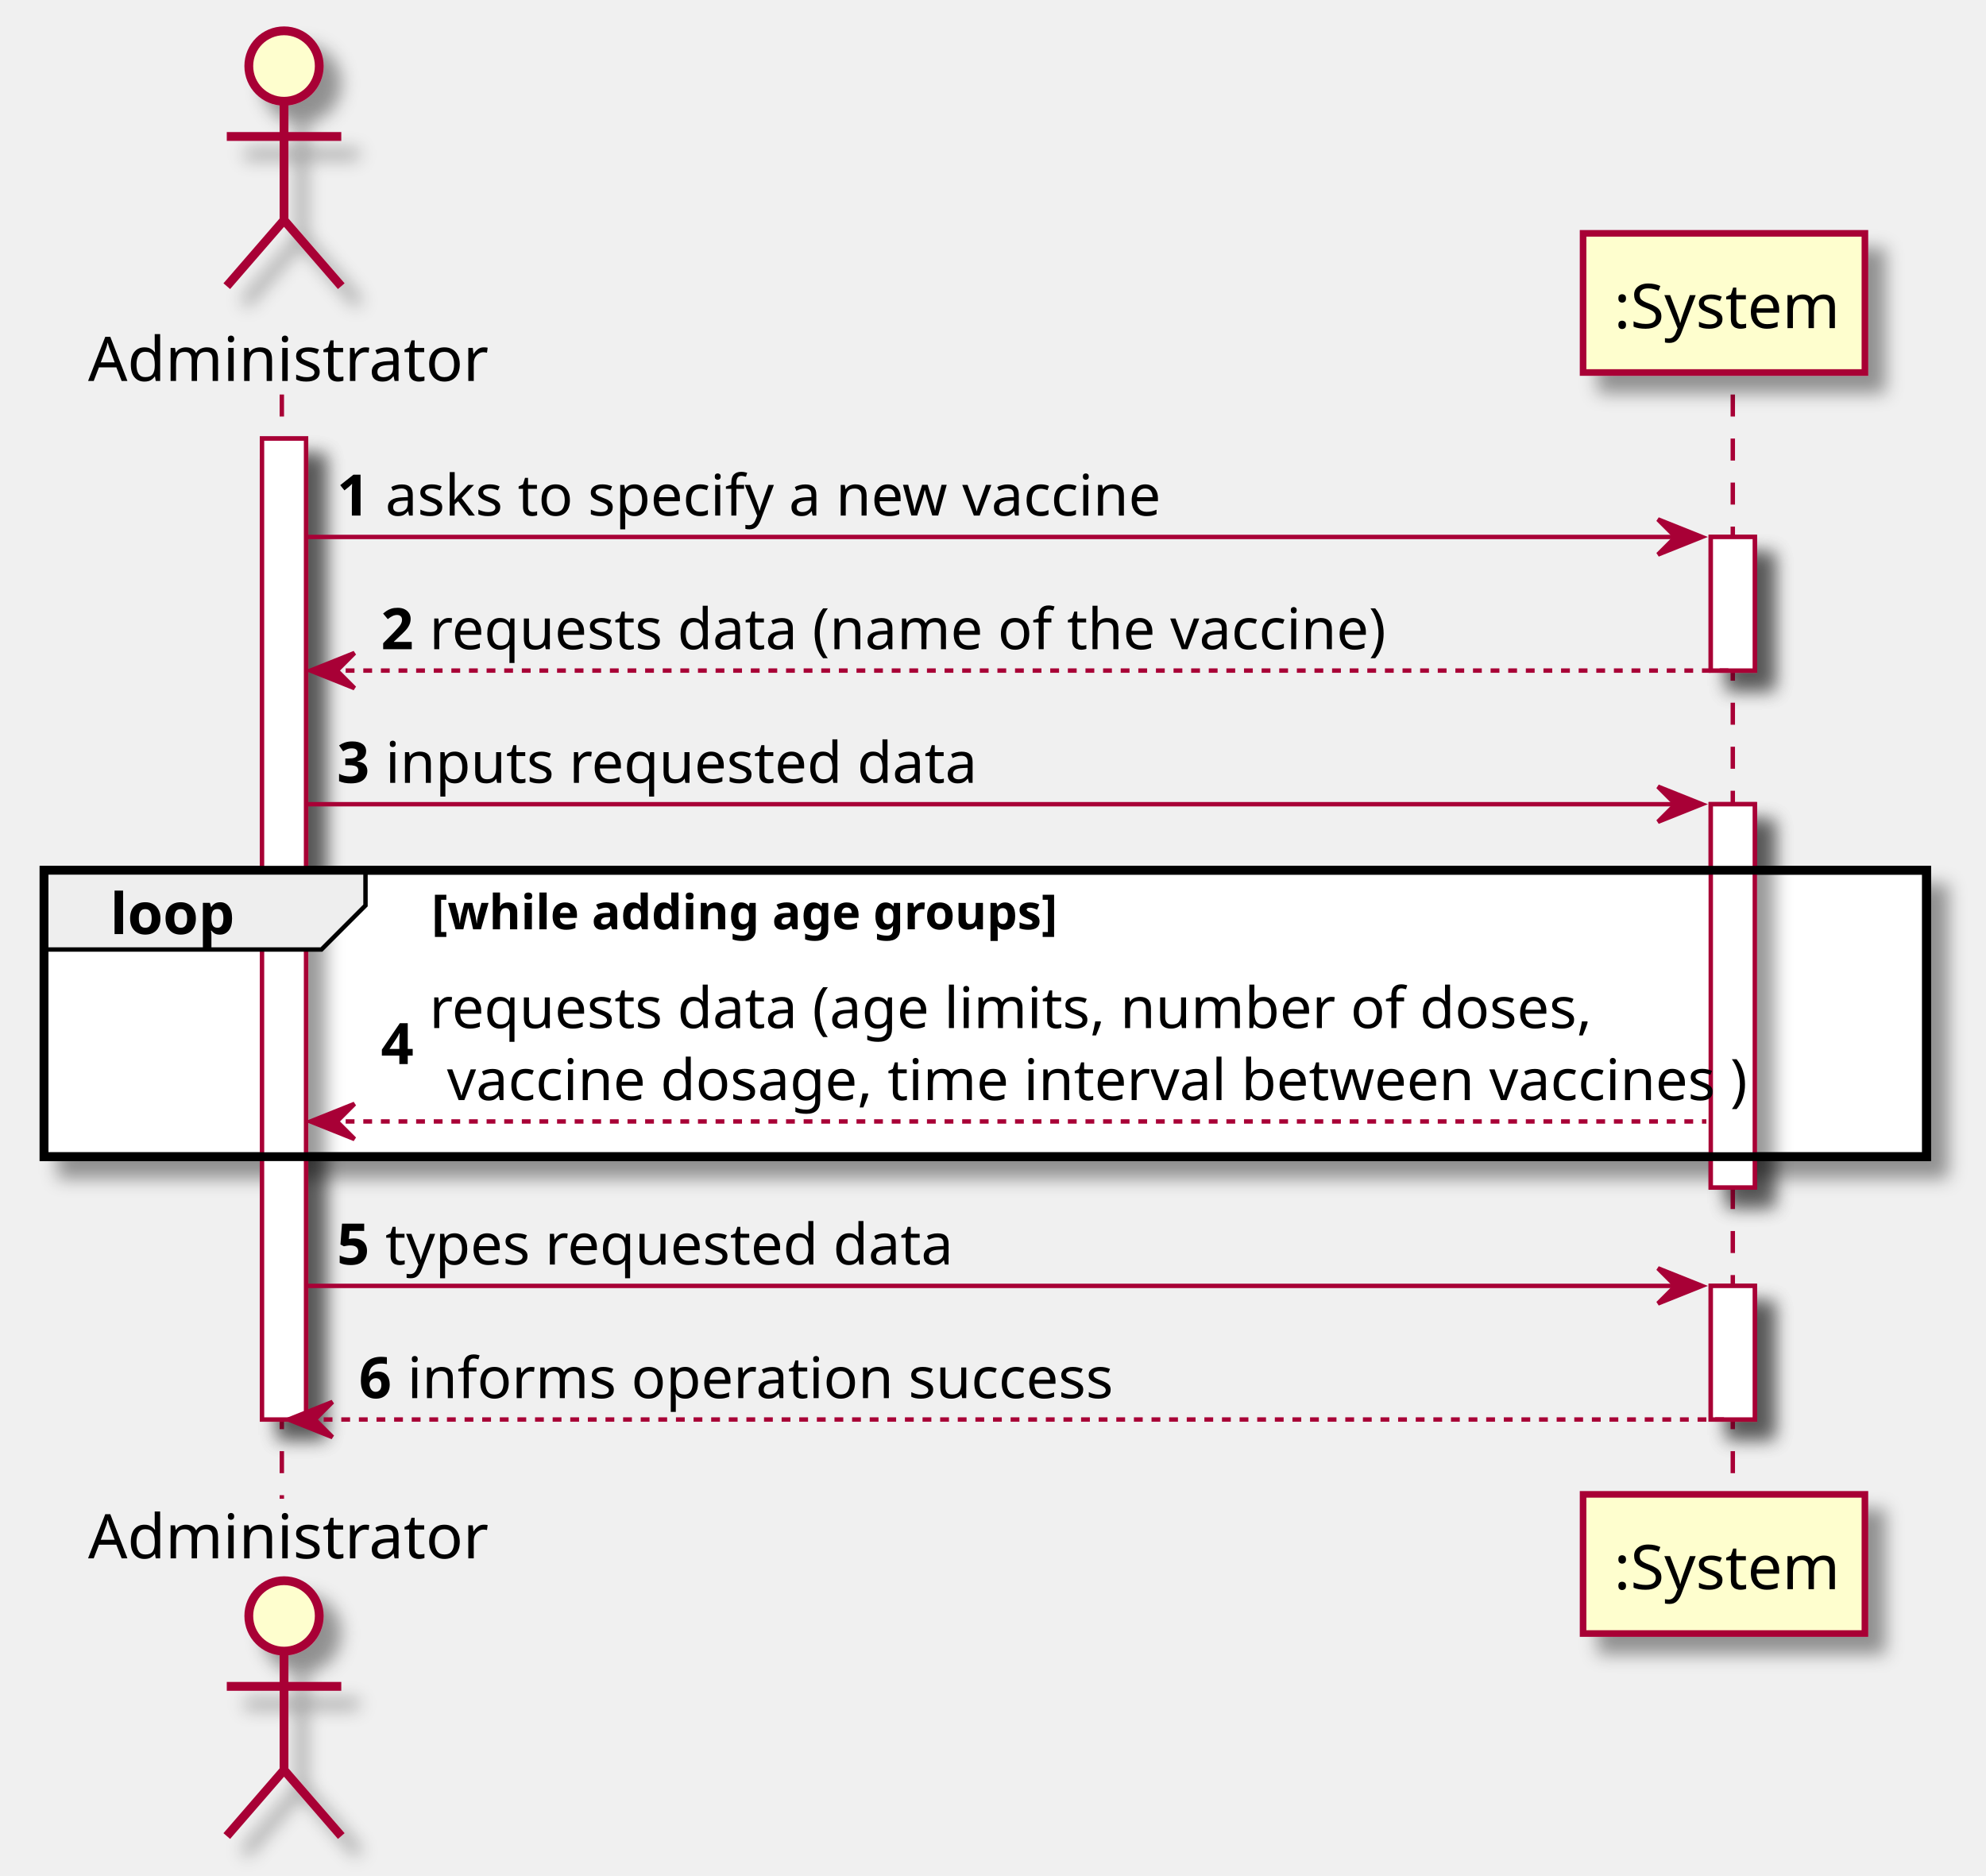
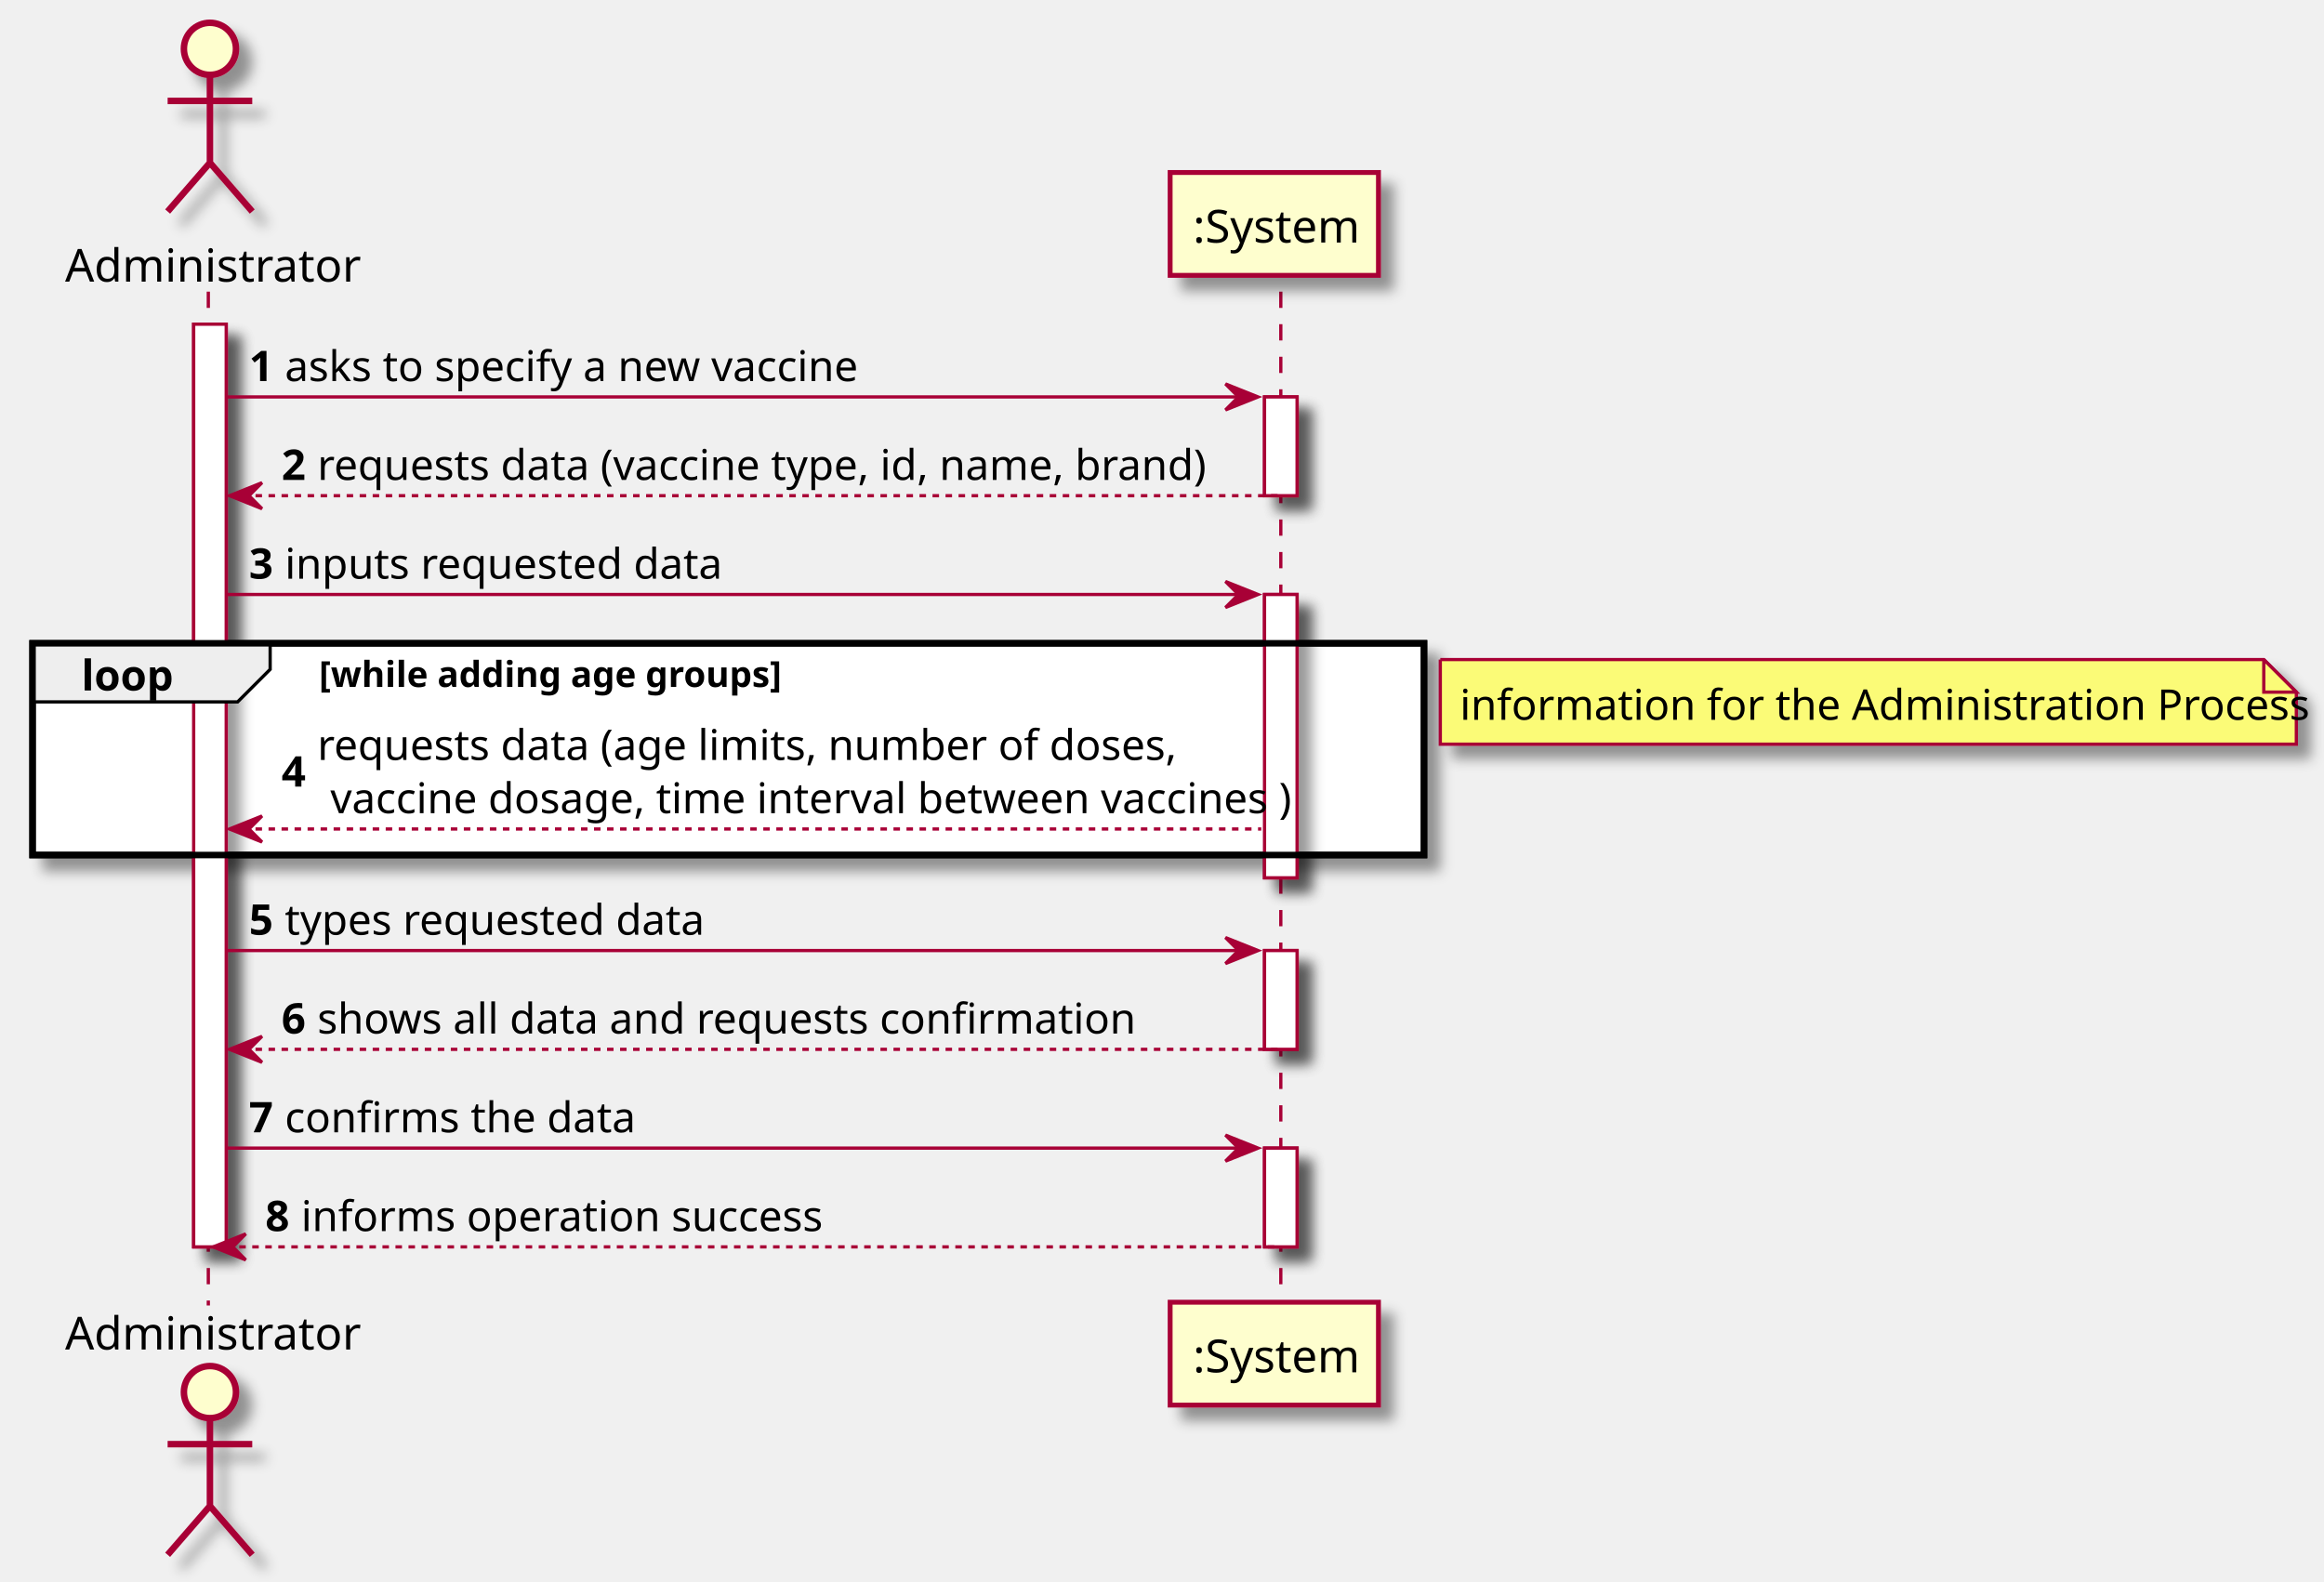
- <svg xmlns="http://www.w3.org/2000/svg" contentScriptType="application/ecmascript" contentStyleType="text/css" height="426px" preserveAspectRatio="none" style="width:451px;height:426px;background:#FFFFFF;" version="1.1" viewBox="0 0 451 426" width="451px" zoomAndPan="magnify">
+ <svg xmlns="http://www.w3.org/2000/svg" contentScriptType="application/ecmascript" contentStyleType="text/css" height="486px" preserveAspectRatio="none" style="width:714px;height:486px;background:#FFFFFF;" version="1.1" viewBox="0 0 714 486" width="714px" zoomAndPan="magnify">
  <defs>
-     <filter height="300%" id="f1ll21fb6v4soz" width="300%" x="-1" y="-1">
+     <filter height="300%" id="f1jtfe8g2lftej" width="300%" x="-1" y="-1">
      <feGaussianBlur result="blurOut" stdDeviation="2.0" />
      <feColorMatrix in="blurOut" result="blurOut2" type="matrix" values="0 0 0 0 0 0 0 0 0 0 0 0 0 0 0 0 0 0 .4 0" />
      <feOffset dx="4.0" dy="4.0" in="blurOut2" result="blurOut3" />
      <feBlend in="SourceGraphic" in2="blurOut3" mode="normal" />
    </filter>
  </defs>
  <g>
-     <rect fill="#FFFFFF" filter="url(#f1ll21fb6v4soz)" height="222.812" style="stroke:#A80036;stroke-width:1.0;" width="10" x="59.5" y="99.609" />
-     <rect fill="#FFFFFF" filter="url(#f1ll21fb6v4soz)" height="30.352" style="stroke:#A80036;stroke-width:1.0;" width="10" x="388.5" y="121.961" />
-     <rect fill="#FFFFFF" filter="url(#f1ll21fb6v4soz)" height="87.055" style="stroke:#A80036;stroke-width:1.0;" width="10" x="388.5" y="182.664" />
-     <rect fill="#FFFFFF" filter="url(#f1ll21fb6v4soz)" height="30.352" style="stroke:#A80036;stroke-width:1.0;" width="10" x="388.5" y="292.07" />
-     <rect fill="#FFFFFF" filter="url(#f1ll21fb6v4soz)" height="65.055" style="stroke:#000000;stroke-width:2.0;" width="427.5" x="10" y="197.664" />
-     <line style="stroke:#A80036;stroke-width:1.0;stroke-dasharray:5.0,5.0;" x1="64" x2="64" y1="89.609" y2="340.422" />
-     <line style="stroke:#A80036;stroke-width:1.0;stroke-dasharray:5.0,5.0;" x1="393.5" x2="393.5" y1="89.609" y2="340.422" />
-     <text fill="#000000" font-family="sans-serif" font-size="14" lengthAdjust="spacing" textLength="83" x="20" y="86.533">Administrator</text>
-     <ellipse cx="64.5" cy="15" fill="#FEFECE" filter="url(#f1ll21fb6v4soz)" rx="8" ry="8" style="stroke:#A80036;stroke-width:2.0;" />
-     <path d="M64.5,23 L64.5,50 M51.5,31 L77.5,31 M64.5,50 L51.5,65 M64.5,50 L77.5,65 " fill="none" filter="url(#f1ll21fb6v4soz)" style="stroke:#A80036;stroke-width:2.0;" />
-     <text fill="#000000" font-family="sans-serif" font-size="14" lengthAdjust="spacing" textLength="83" x="20" y="353.955">Administrator</text>
-     <ellipse cx="64.5" cy="367.031" fill="#FEFECE" filter="url(#f1ll21fb6v4soz)" rx="8" ry="8" style="stroke:#A80036;stroke-width:2.0;" />
-     <path d="M64.5,375.031 L64.5,402.031 M51.5,383.031 L77.5,383.031 M64.5,402.031 L51.5,417.031 M64.5,402.031 L77.5,417.031 " fill="none" filter="url(#f1ll21fb6v4soz)" style="stroke:#A80036;stroke-width:2.0;" />
-     <rect fill="#FEFECE" filter="url(#f1ll21fb6v4soz)" height="31.609" style="stroke:#A80036;stroke-width:1.5;" width="64" x="359.5" y="53" />
-     <text fill="#000000" font-family="sans-serif" font-size="14" lengthAdjust="spacing" textLength="50" x="366.5" y="74.533">:System</text>
-     <rect fill="#FEFECE" filter="url(#f1ll21fb6v4soz)" height="31.609" style="stroke:#A80036;stroke-width:1.5;" width="64" x="359.5" y="339.422" />
-     <text fill="#000000" font-family="sans-serif" font-size="14" lengthAdjust="spacing" textLength="50" x="366.5" y="360.955">:System</text>
-     <rect fill="#FFFFFF" filter="url(#f1ll21fb6v4soz)" height="222.812" style="stroke:#A80036;stroke-width:1.0;" width="10" x="59.5" y="99.609" />
-     <rect fill="#FFFFFF" filter="url(#f1ll21fb6v4soz)" height="30.352" style="stroke:#A80036;stroke-width:1.0;" width="10" x="388.5" y="121.961" />
-     <rect fill="#FFFFFF" filter="url(#f1ll21fb6v4soz)" height="87.055" style="stroke:#A80036;stroke-width:1.0;" width="10" x="388.5" y="182.664" />
-     <rect fill="#FFFFFF" filter="url(#f1ll21fb6v4soz)" height="30.352" style="stroke:#A80036;stroke-width:1.0;" width="10" x="388.5" y="292.07" />
+     <rect fill="#FFFFFF" filter="url(#f1jtfe8g2lftej)" height="283.516" style="stroke:#A80036;stroke-width:1.0;" width="10" x="59.5" y="99.609" />
+     <rect fill="#FFFFFF" filter="url(#f1jtfe8g2lftej)" height="30.352" style="stroke:#A80036;stroke-width:1.0;" width="10" x="388.5" y="121.961" />
+     <rect fill="#FFFFFF" filter="url(#f1jtfe8g2lftej)" height="87.055" style="stroke:#A80036;stroke-width:1.0;" width="10" x="388.5" y="182.664" />
+     <rect fill="#FFFFFF" filter="url(#f1jtfe8g2lftej)" height="30.352" style="stroke:#A80036;stroke-width:1.0;" width="10" x="388.5" y="292.07" />
+     <rect fill="#FFFFFF" filter="url(#f1jtfe8g2lftej)" height="30.352" style="stroke:#A80036;stroke-width:1.0;" width="10" x="388.5" y="352.773" />
+     <rect fill="#FFFFFF" filter="url(#f1jtfe8g2lftej)" height="65.055" style="stroke:#000000;stroke-width:2.0;" width="427.5" x="10" y="197.664" />
+     <line style="stroke:#A80036;stroke-width:1.0;stroke-dasharray:5.0,5.0;" x1="64" x2="64" y1="89.609" y2="401.125" />
+     <line style="stroke:#A80036;stroke-width:1.0;stroke-dasharray:5.0,5.0;" x1="393.5" x2="393.5" y1="89.609" y2="401.125" />
+     <text fill="#000000" font-family="sans-serif" font-size="14" lengthAdjust="spacing" textLength="83" x="20" y="86.533">Administrator
+         </text>
+     <ellipse cx="64.5" cy="15" fill="#FEFECE" filter="url(#f1jtfe8g2lftej)" rx="8" ry="8" style="stroke:#A80036;stroke-width:2.0;" />
+     <path d="M64.5,23 L64.5,50 M51.5,31 L77.5,31 M64.5,50 L51.5,65 M64.5,50 L77.5,65 " fill="none" filter="url(#f1jtfe8g2lftej)" style="stroke:#A80036;stroke-width:2.0;" />
+     <text fill="#000000" font-family="sans-serif" font-size="14" lengthAdjust="spacing" textLength="83" x="20" y="414.658">Administrator
+         </text>
+     <ellipse cx="64.5" cy="427.734" fill="#FEFECE" filter="url(#f1jtfe8g2lftej)" rx="8" ry="8" style="stroke:#A80036;stroke-width:2.0;" />
+     <path d="M64.5,435.734 L64.5,462.734 M51.5,443.734 L77.5,443.734 M64.5,462.734 L51.5,477.734 M64.5,462.734 L77.5,477.734 " fill="none" filter="url(#f1jtfe8g2lftej)" style="stroke:#A80036;stroke-width:2.0;" />
+     <rect fill="#FEFECE" filter="url(#f1jtfe8g2lftej)" height="31.609" style="stroke:#A80036;stroke-width:1.5;" width="64" x="359.5" y="53" />
+     <text fill="#000000" font-family="sans-serif" font-size="14" lengthAdjust="spacing" textLength="50" x="366.5" y="74.533">:System
+         </text>
+     <rect fill="#FEFECE" filter="url(#f1jtfe8g2lftej)" height="31.609" style="stroke:#A80036;stroke-width:1.5;" width="64" x="359.5" y="400.125" />
+     <text fill="#000000" font-family="sans-serif" font-size="14" lengthAdjust="spacing" textLength="50" x="366.5" y="421.658">:System
+         </text>
+     <rect fill="#FFFFFF" filter="url(#f1jtfe8g2lftej)" height="283.516" style="stroke:#A80036;stroke-width:1.0;" width="10" x="59.5" y="99.609" />
+     <rect fill="#FFFFFF" filter="url(#f1jtfe8g2lftej)" height="30.352" style="stroke:#A80036;stroke-width:1.0;" width="10" x="388.5" y="121.961" />
+     <rect fill="#FFFFFF" filter="url(#f1jtfe8g2lftej)" height="87.055" style="stroke:#A80036;stroke-width:1.0;" width="10" x="388.5" y="182.664" />
+     <rect fill="#FFFFFF" filter="url(#f1jtfe8g2lftej)" height="30.352" style="stroke:#A80036;stroke-width:1.0;" width="10" x="388.5" y="292.07" />
+     <rect fill="#FFFFFF" filter="url(#f1jtfe8g2lftej)" height="30.352" style="stroke:#A80036;stroke-width:1.0;" width="10" x="388.5" y="352.773" />
    <polygon fill="#A80036" points="376.5,117.961,386.5,121.961,376.5,125.961,380.5,121.961" style="stroke:#A80036;stroke-width:1.0;" />
    <line style="stroke:#A80036;stroke-width:1.0;" x1="69.5" x2="382.5" y1="121.961" y2="121.961" />
-     <text fill="#000000" font-family="sans-serif" font-size="13" font-weight="bold" lengthAdjust="spacing" textLength="7" x="76.5" y="117.105">1</text>
-     <text fill="#000000" font-family="sans-serif" font-size="13" lengthAdjust="spacing" textLength="173" x="87.5" y="117.105">asks to specify a new vaccine</text>
+     <text fill="#000000" font-family="sans-serif" font-size="13" font-weight="bold" lengthAdjust="spacing" textLength="7" x="76.5" y="117.105">1
+         </text>
+     <text fill="#000000" font-family="sans-serif" font-size="13" lengthAdjust="spacing" textLength="173" x="87.5" y="117.105">asks to specify a new vaccine
+         </text>
    <polygon fill="#A80036" points="80.5,148.312,70.5,152.312,80.5,156.312,76.5,152.312" style="stroke:#A80036;stroke-width:1.0;" />
    <line style="stroke:#A80036;stroke-width:1.0;stroke-dasharray:2.0,2.0;" x1="74.5" x2="392.5" y1="152.312" y2="152.312" />
-     <text fill="#000000" font-family="sans-serif" font-size="13" font-weight="bold" lengthAdjust="spacing" textLength="7" x="86.5" y="147.456">2</text>
-     <text fill="#000000" font-family="sans-serif" font-size="13" lengthAdjust="spacing" textLength="206" x="97.5" y="147.456">requests data (name of the vaccine)</text>
+     <text fill="#000000" font-family="sans-serif" font-size="13" font-weight="bold" lengthAdjust="spacing" textLength="7" x="86.5" y="147.456">2
+         </text>
+     <text fill="#000000" font-family="sans-serif" font-size="13" lengthAdjust="spacing" textLength="261" x="97.5" y="147.456">requests data (vaccine type, id, name, brand)
+         </text>
    <polygon fill="#A80036" points="376.5,178.664,386.5,182.664,376.5,186.664,380.5,182.664" style="stroke:#A80036;stroke-width:1.0;" />
    <line style="stroke:#A80036;stroke-width:1.0;" x1="69.5" x2="382.5" y1="182.664" y2="182.664" />
-     <text fill="#000000" font-family="sans-serif" font-size="13" font-weight="bold" lengthAdjust="spacing" textLength="7" x="76.5" y="177.808">3</text>
-     <text fill="#000000" font-family="sans-serif" font-size="13" lengthAdjust="spacing" textLength="125" x="87.5" y="177.808">inputs requested data</text>
+     <text fill="#000000" font-family="sans-serif" font-size="13" font-weight="bold" lengthAdjust="spacing" textLength="7" x="76.5" y="177.808">3
+         </text>
+     <text fill="#000000" font-family="sans-serif" font-size="13" lengthAdjust="spacing" textLength="125" x="87.5" y="177.808">inputs requested data
+         </text>
    <path d="M10,197.664 L83,197.664 L83,205.664 L73,215.664 L10,215.664 L10,197.664 " fill="#EEEEEE" style="stroke:#000000;stroke-width:1.0;" />
    <rect fill="none" height="65.055" style="stroke:#000000;stroke-width:2.0;" width="427.5" x="10" y="197.664" />
-     <text fill="#000000" font-family="sans-serif" font-size="13" font-weight="bold" lengthAdjust="spacing" textLength="28" x="25" y="212.159">loop</text>
-     <text fill="#000000" font-family="sans-serif" font-size="11" font-weight="bold" lengthAdjust="spacing" textLength="144" x="98" y="211.083">[while adding age groups]</text>
+     <text fill="#000000" font-family="sans-serif" font-size="13" font-weight="bold" lengthAdjust="spacing" textLength="28" x="25" y="212.159">loop
+         </text>
+     <text fill="#000000" font-family="sans-serif" font-size="11" font-weight="bold" lengthAdjust="spacing" textLength="144" x="98" y="211.083">[while adding age groups]
+         </text>
+     <path d="M442.5,202.664 L442.5,228.664 L705.5,228.664 L705.5,212.664 L695.5,202.664 L442.5,202.664 " fill="#FBFB77" filter="url(#f1jtfe8g2lftej)" style="stroke:#A80036;stroke-width:1.0;" />
+     <path d="M695.5,202.664 L695.5,212.664 L705.5,212.664 L695.5,202.664 " fill="#FBFB77" style="stroke:#A80036;stroke-width:1.0;" />
+     <text fill="#000000" font-family="sans-serif" font-size="13" lengthAdjust="spacing" textLength="242" x="448.5" y="221.159">information for the Administration Process
+         </text>
    <polygon fill="#A80036" points="80.5,250.719,70.5,254.719,80.5,258.719,76.5,254.719" style="stroke:#A80036;stroke-width:1.0;" />
    <line style="stroke:#A80036;stroke-width:1.0;stroke-dasharray:2.0,2.0;" x1="74.5" x2="387.5" y1="254.719" y2="254.719" />
-     <text fill="#000000" font-family="sans-serif" font-size="13" font-weight="bold" lengthAdjust="spacing" textLength="7" x="86.5" y="241.686">4</text>
-     <text fill="#000000" font-family="sans-serif" font-size="13" lengthAdjust="spacing" textLength="251" x="97.5" y="233.511">requests data (age limits, number of doses,</text>
-     <text fill="#000000" font-family="sans-serif" font-size="13" lengthAdjust="spacing" textLength="280" x="101.5" y="249.862">vaccine dosage, time interval between vaccines )</text>
+     <text fill="#000000" font-family="sans-serif" font-size="13" font-weight="bold" lengthAdjust="spacing" textLength="7" x="86.5" y="241.686">4
+         </text>
+     <text fill="#000000" font-family="sans-serif" font-size="13" lengthAdjust="spacing" textLength="251" x="97.5" y="233.511">requests data (age limits, number of doses,
+         </text>
+     <text fill="#000000" font-family="sans-serif" font-size="13" lengthAdjust="spacing" textLength="280" x="101.5" y="249.862">vaccine dosage, time interval between vaccines )
+         </text>
    <polygon fill="#A80036" points="376.5,288.07,386.5,292.07,376.5,296.07,380.5,292.07" style="stroke:#A80036;stroke-width:1.0;" />
    <line style="stroke:#A80036;stroke-width:1.0;" x1="69.5" x2="382.5" y1="292.07" y2="292.07" />
-     <text fill="#000000" font-family="sans-serif" font-size="13" font-weight="bold" lengthAdjust="spacing" textLength="7" x="76.5" y="287.214">5</text>
-     <text fill="#000000" font-family="sans-serif" font-size="13" lengthAdjust="spacing" textLength="122" x="87.5" y="287.214">types requested data</text>
-     <polygon fill="#A80036" points="75.5,318.422,65.5,322.422,75.5,326.422,71.5,322.422" style="stroke:#A80036;stroke-width:1.0;" />
-     <line style="stroke:#A80036;stroke-width:1.0;stroke-dasharray:2.0,2.0;" x1="69.5" x2="392.5" y1="322.422" y2="322.422" />
-     <text fill="#000000" font-family="sans-serif" font-size="13" font-weight="bold" lengthAdjust="spacing" textLength="7" x="81.5" y="317.565">6</text>
-     <text fill="#000000" font-family="sans-serif" font-size="13" lengthAdjust="spacing" textLength="152" x="92.5" y="317.565">informs operation success</text>
+     <text fill="#000000" font-family="sans-serif" font-size="13" font-weight="bold" lengthAdjust="spacing" textLength="7" x="76.5" y="287.214">5
+         </text>
+     <text fill="#000000" font-family="sans-serif" font-size="13" lengthAdjust="spacing" textLength="122" x="87.5" y="287.214">types requested data
+         </text>
+     <polygon fill="#A80036" points="80.5,318.422,70.5,322.422,80.5,326.422,76.5,322.422" style="stroke:#A80036;stroke-width:1.0;" />
+     <line style="stroke:#A80036;stroke-width:1.0;stroke-dasharray:2.0,2.0;" x1="74.5" x2="392.5" y1="322.422" y2="322.422" />
+     <text fill="#000000" font-family="sans-serif" font-size="13" font-weight="bold" lengthAdjust="spacing" textLength="7" x="86.5" y="317.565">6
+         </text>
+     <text fill="#000000" font-family="sans-serif" font-size="13" lengthAdjust="spacing" textLength="236" x="97.5" y="317.565">shows all data and requests confirmation
+         </text>
+     <polygon fill="#A80036" points="376.5,348.773,386.5,352.773,376.5,356.773,380.5,352.773" style="stroke:#A80036;stroke-width:1.0;" />
+     <line style="stroke:#A80036;stroke-width:1.0;" x1="69.5" x2="382.5" y1="352.773" y2="352.773" />
+     <text fill="#000000" font-family="sans-serif" font-size="13" font-weight="bold" lengthAdjust="spacing" textLength="7" x="76.5" y="347.917">7
+         </text>
+     <text fill="#000000" font-family="sans-serif" font-size="13" lengthAdjust="spacing" textLength="100" x="87.5" y="347.917">confirms the data
+         </text>
+     <polygon fill="#A80036" points="75.5,379.125,65.5,383.125,75.5,387.125,71.5,383.125" style="stroke:#A80036;stroke-width:1.0;" />
+     <line style="stroke:#A80036;stroke-width:1.0;stroke-dasharray:2.0,2.0;" x1="69.5" x2="392.5" y1="383.125" y2="383.125" />
+     <text fill="#000000" font-family="sans-serif" font-size="13" font-weight="bold" lengthAdjust="spacing" textLength="7" x="81.5" y="378.269">8
+         </text>
+     <text fill="#000000" font-family="sans-serif" font-size="13" lengthAdjust="spacing" textLength="152" x="92.5" y="378.269">informs operation success
+         </text>
  </g>
</svg>
